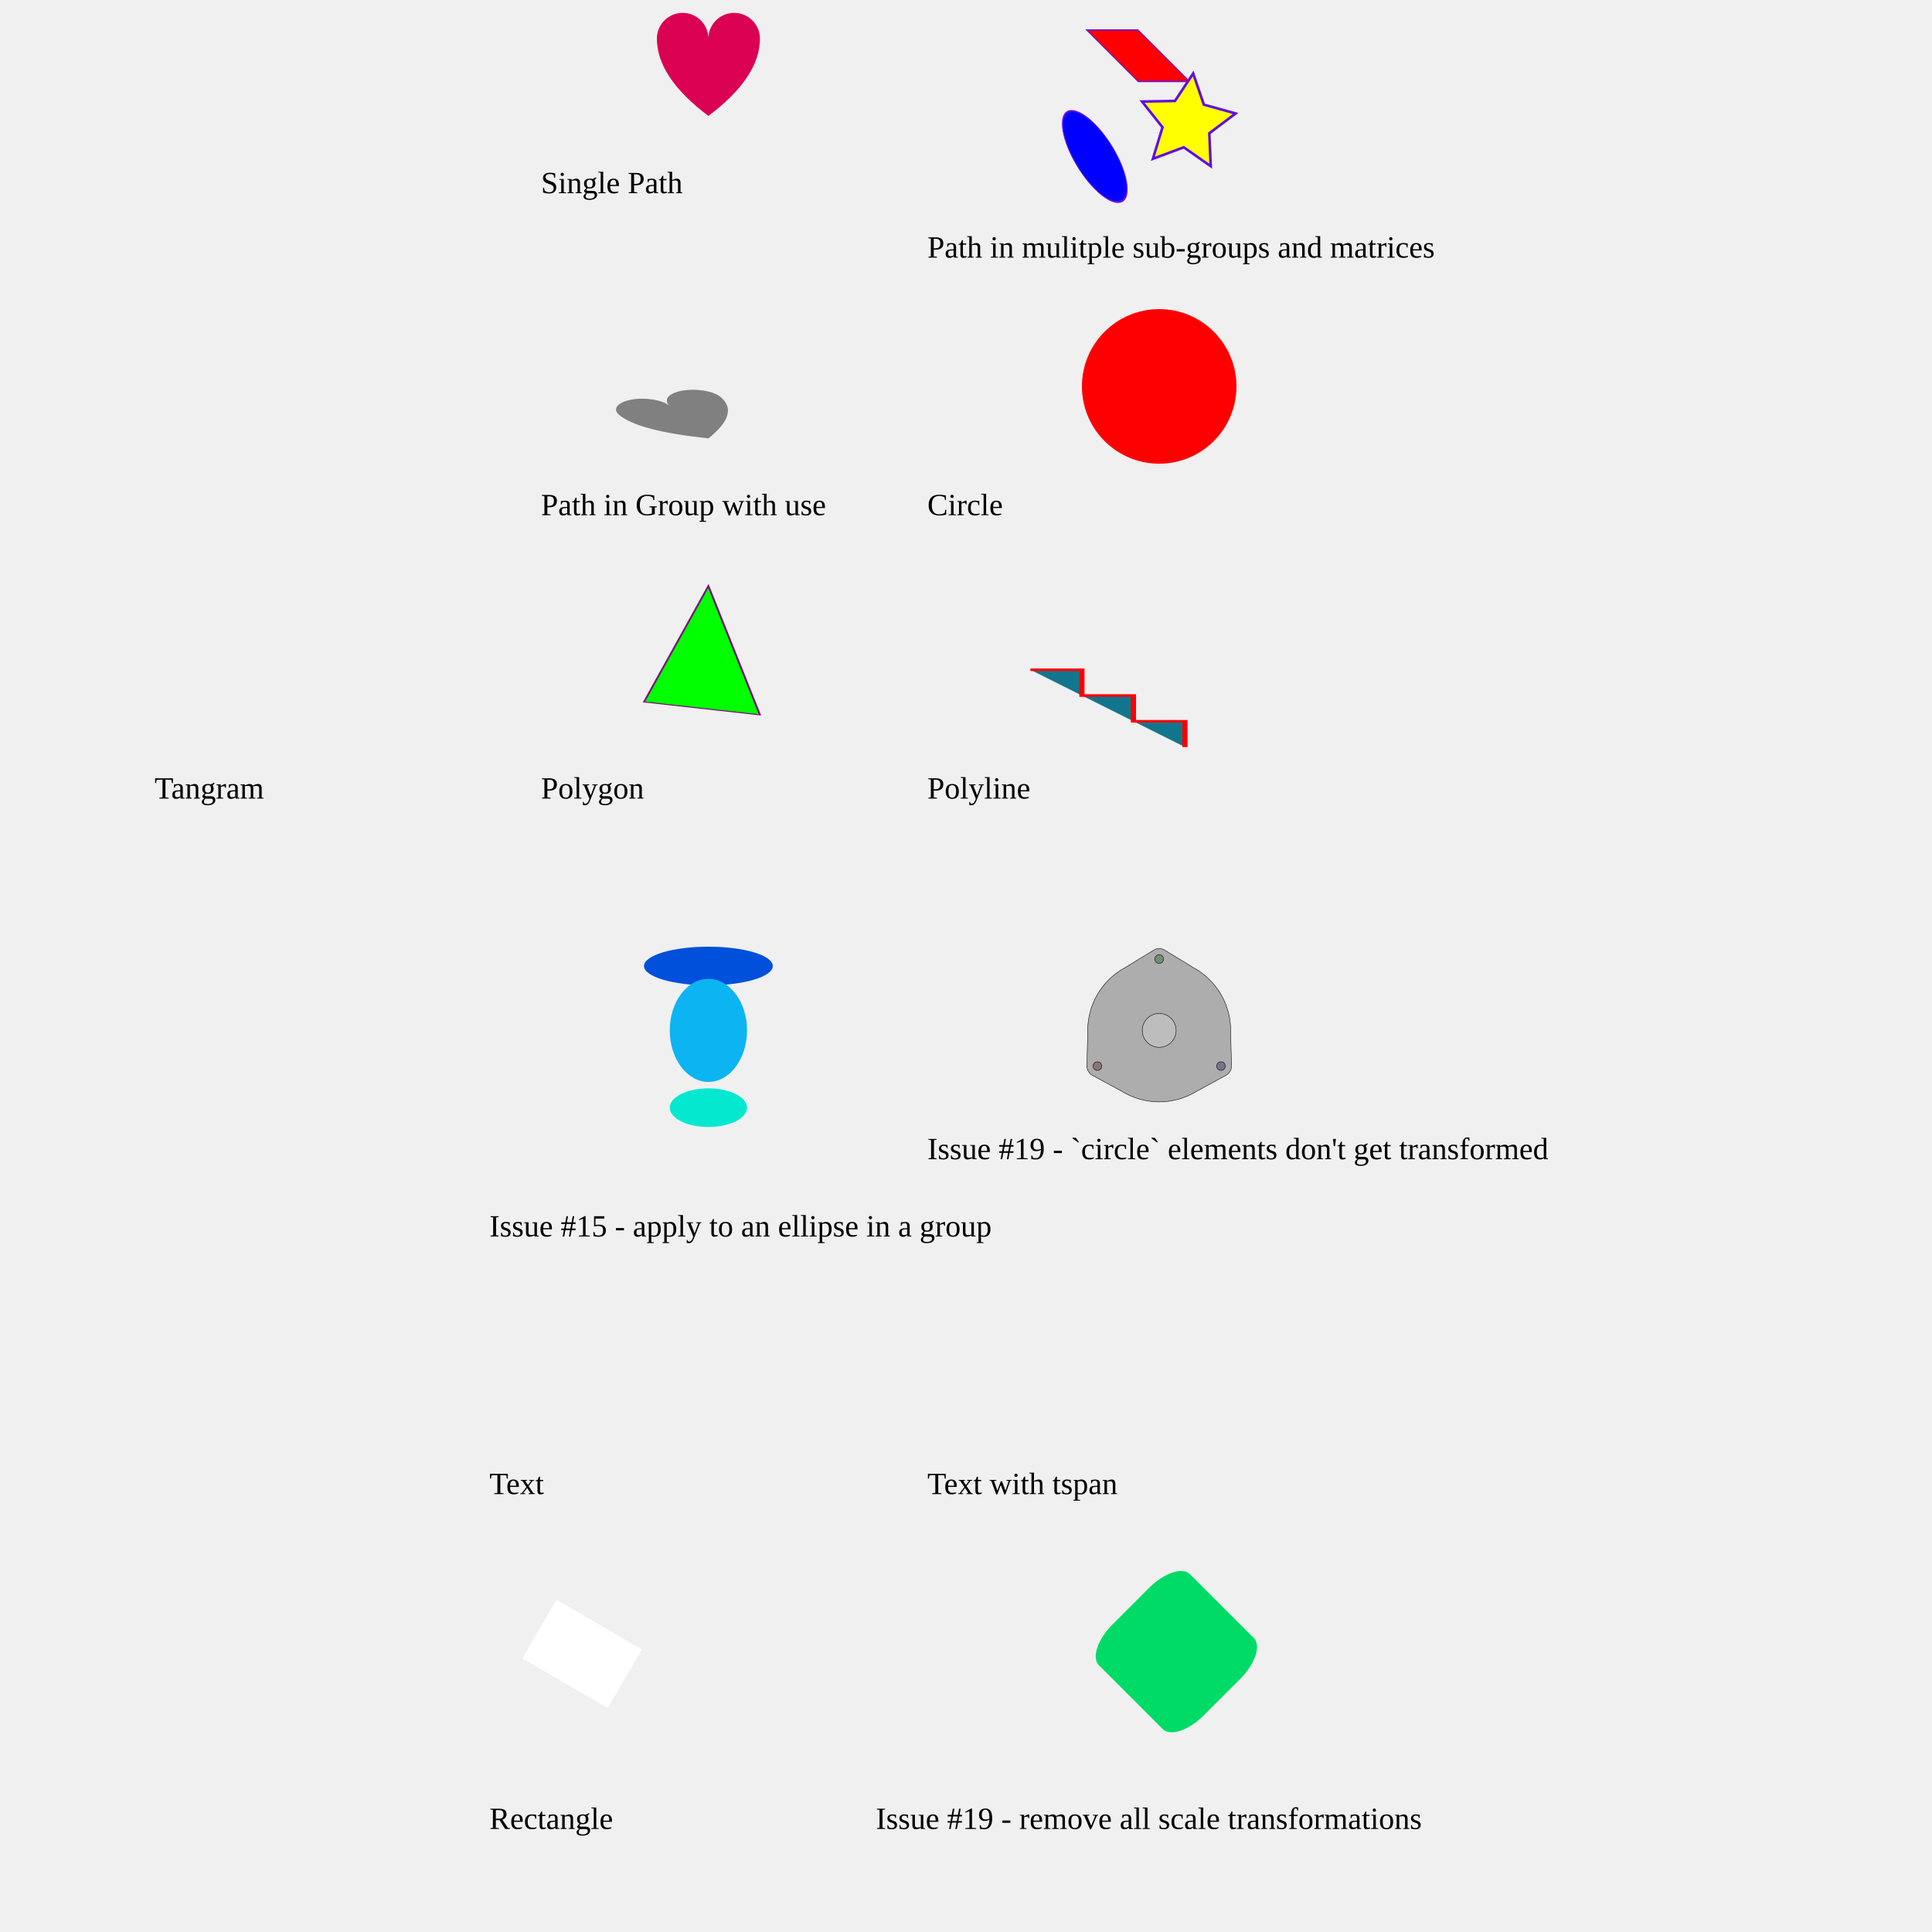
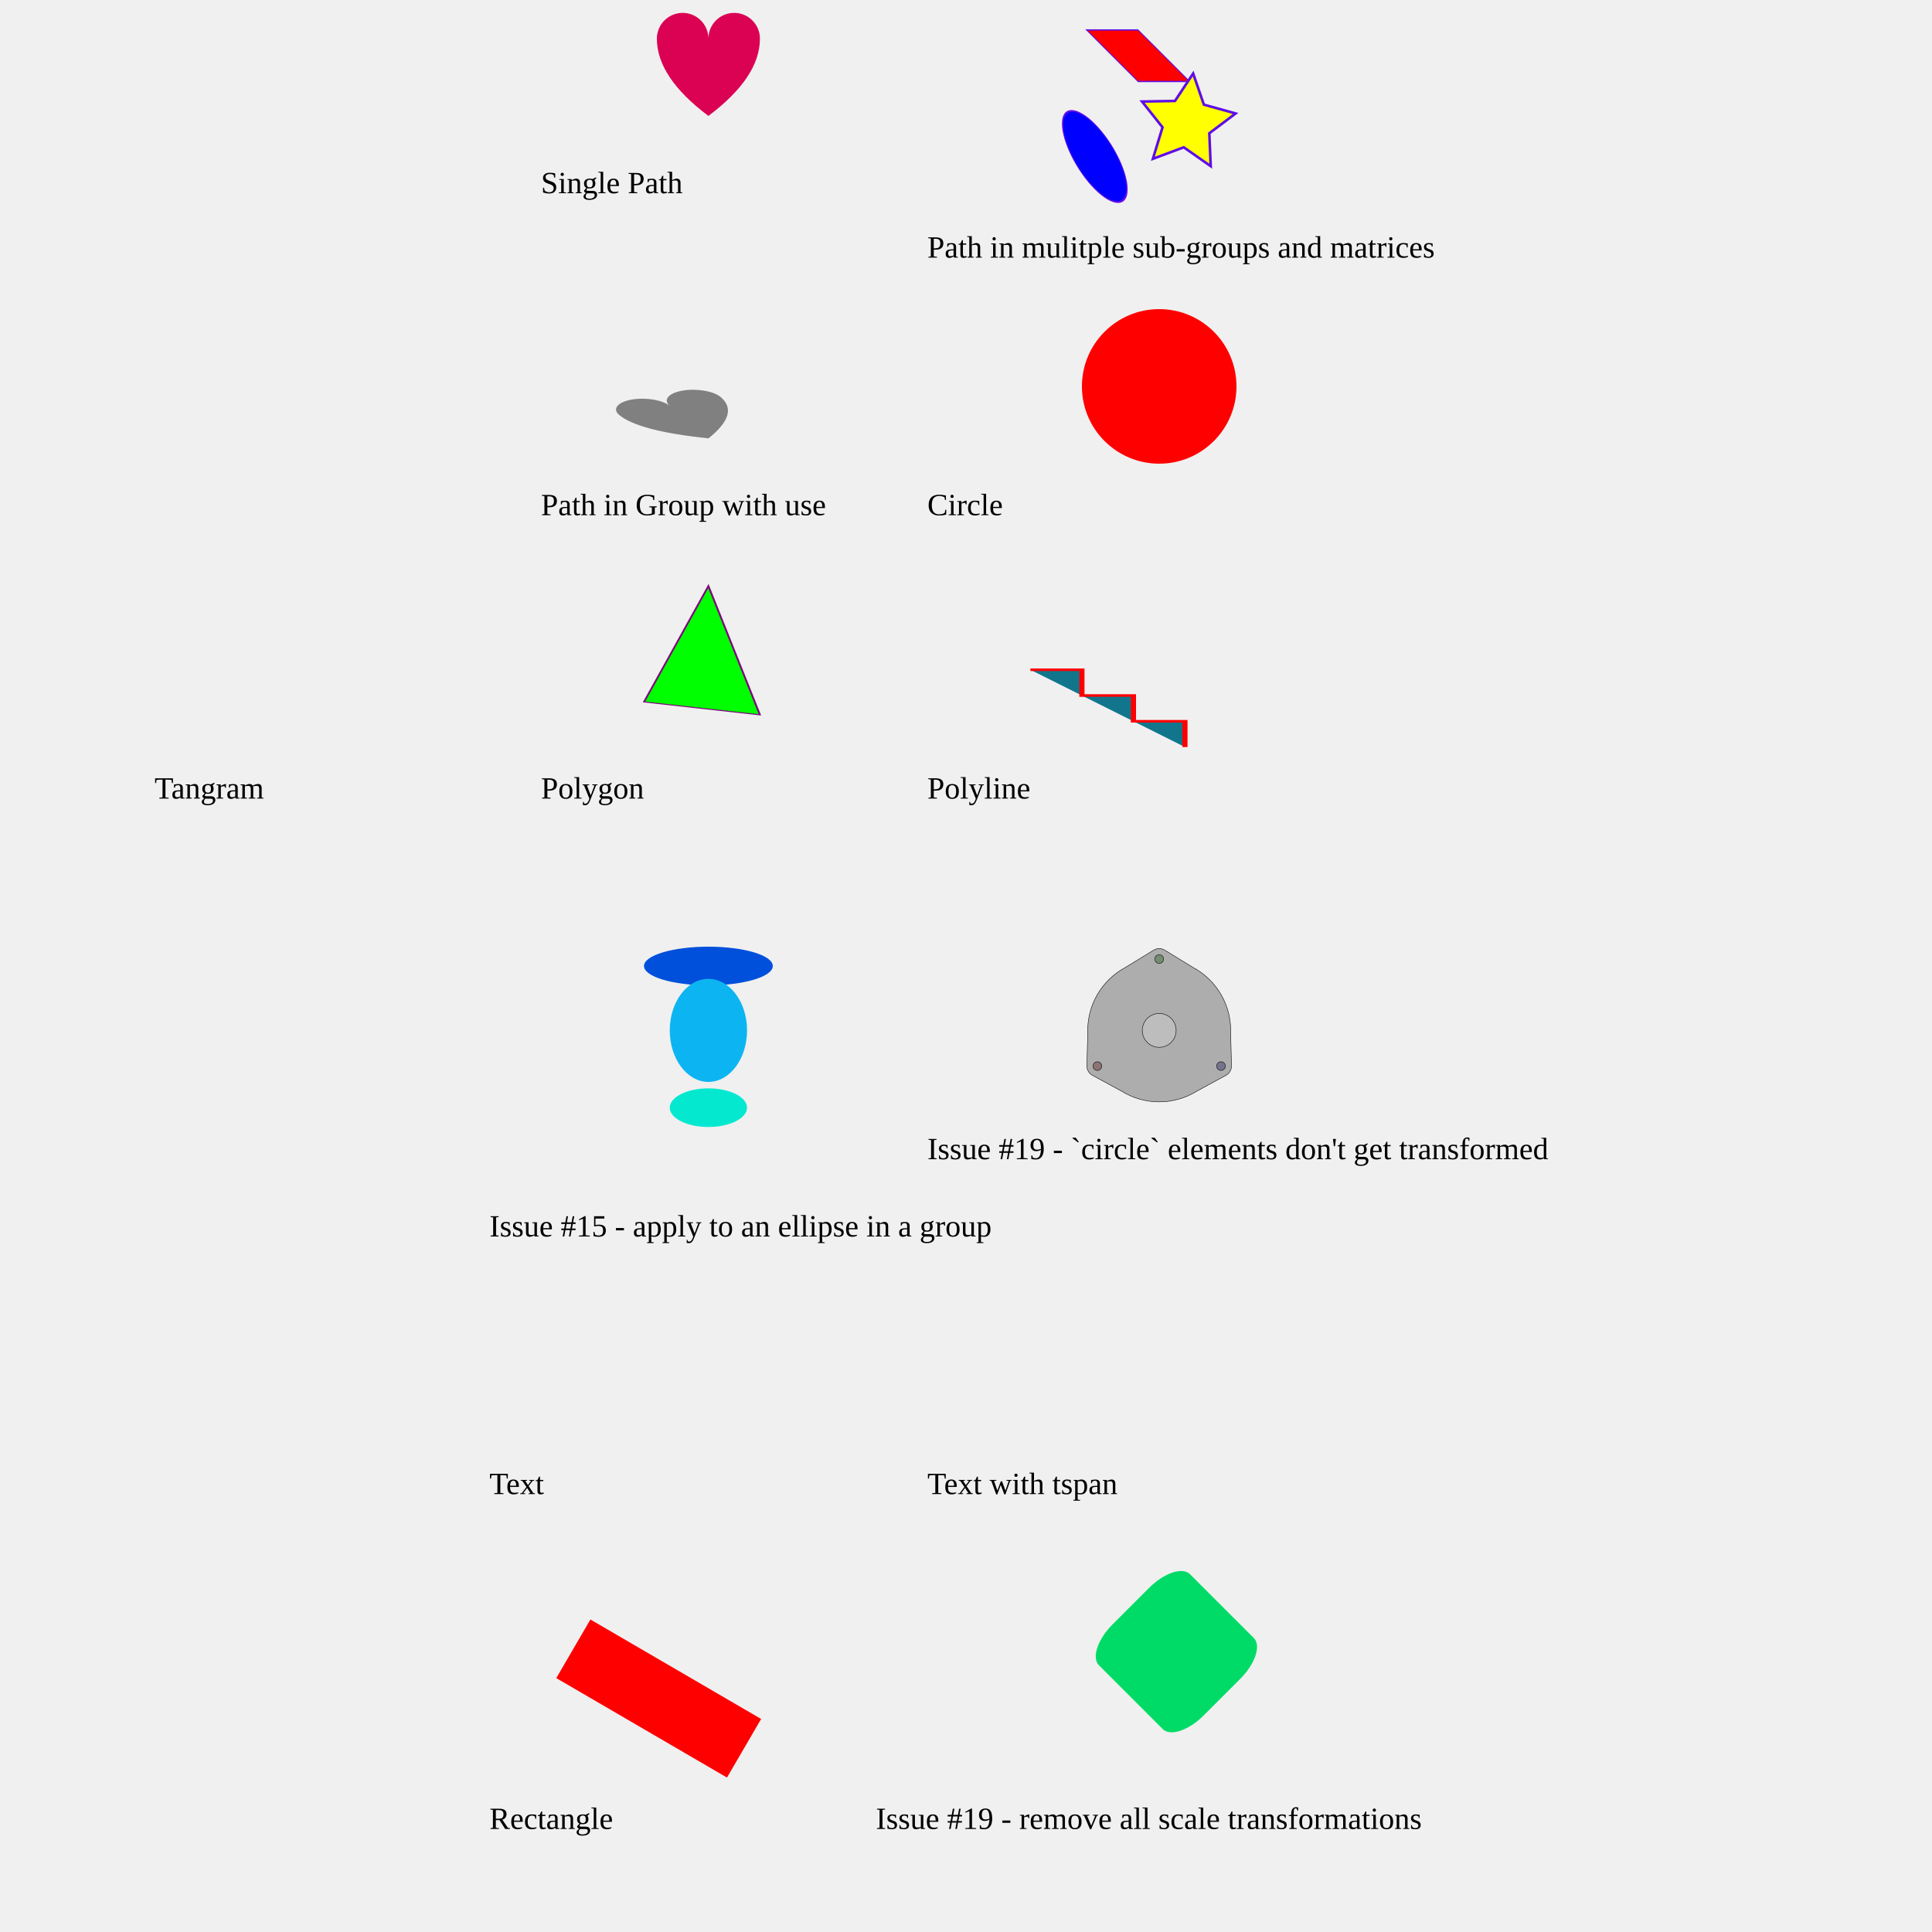
<svg xmlns="http://www.w3.org/2000/svg" viewBox="0 0 1500 1500">
  <style>
    text.desc {
      font-size: 24px;
    }
  </style>
  <text class="desc" x="420" y="150">Single Path</text>
  <path id="heart" d="M 10,30 A 20,20 0,0,1 50,30 A 20,20 0,0,1 90,30 Q 90,60 50,90 Q 10,60 10,30 z" transform="translate(500,0)" style="fill:#db0153" />
  <text class="desc" x="420" y="400">Path in Group with use</text>
  <g id="test-path-group" transform="translate(500, 250)">
    <g id="tpg_1" fill="grey" transform="rotate(-10 50 100)                 translate(-36 45.5)                 skewX(40)                 scale(1 0.5)">
      <path id="heart2" d="M 10,30 A 20,20 0,0,1 50,30 A 20,20 0,0,1 90,30 Q 90,60 50,90 Q 10,60 10,30 z" />
    </g>
  </g>
  <text class="desc" x="720" y="200">Path in mulitple sub-groups and matrices</text>
  <g id="mulitple-sub-groups" transform="translate(750, 0)">
    <g id="msg-1" transform="matrix(1,0,0,1,4,-20)">
      <g id="msg-2" transform="matrix(0.5,0,0,0.5,0,0)">
        <path id="msg-rectangle" style="fill:red;stroke-width:2;stroke:#5f0ce8" d="M 92.642,86.498 H 172.642 V 166.498 H 92.642 Z" transform="matrix(1,0,1,1,0,0)" />
        <path id="msg-circle" style="fill:blue;stroke-width:2;stroke:#5f0ce8" d="m 242,91 a 50,50 0 0 1 -50,50 50,50 0 0 1 -50,-50 50,50 0 0 1 50,-50 50,50 0 0 1 50,50 z" transform="matrix(1,1,0,1,0,0)" />
      </g>
      <path id="msg-star" style="fill:yellow;stroke-width:2;stroke:#5f0ce8" d="m 186.001,149.023 -20.942,-14.665 -23.953,8.938 7.476,-24.449 -15.902,-20.018 25.562,-0.445 14.125,-21.31 8.323,24.173 24.632,6.848 -20.418,15.385 z" />
    </g>
  </g>
  <text class="desc" x="720" y="400">Circle</text>
  <circle id="circle" cx="0" cy="0" r="30" style="fill:red;stroke-width:1.5" transform="translate(900, 300) scale(2)" />
  <text class="desc" x="420" y="620">Polygon</text>
  <polygon id="triangle" points="200,10 250,190 160,210" style="fill:lime;stroke:purple;stroke-width:1.5" transform="translate(750, 450) scale(-1 0.5)" />
  <text class="desc" x="720" y="620">Polyline</text>
  <polyline id="steps" points="0,40 40,40 40,80 80,80 80,120 120,120 120,160" style="fill:#11768c;stroke:red;stroke-width:4" transform="translate(800, 500) scale(1 0.5)" />
  <text class="desc" x="380" y="1160">Text</text>
  <text class="desc" x="720" y="1160">Text with tspan</text>
  <text class="desc" x="120" y="620">Tangram</text>
  <text class="desc" x="380" y="960">Issue #15 - apply to an ellipse in a group</text>
  <g id="issue-15" transform="translate(550, 750)">
    <ellipse id="issue-15_1" cx="0" cy="0" rx="50" ry="30" style="fill:#0050DB;stroke-width:1.5" transform="scale(1 0.5)" />
    <ellipse id="issue-15_2" cx="0" cy="50" rx="60" ry="40" style="fill:#0CB5F2;stroke-width:1.5" transform="scale(0.5 1)" />
    <ellipse id="issue-15_3" cx="0" cy="100" rx="30" ry="15" style="fill:#05E8D0;stroke-width:1.5" transform="translate(0 10)" />
  </g>
  <text class="desc" x="720" y="900">Issue #19 - `circle` elements don't get transformed</text>
  <g id="issue-19" transform="translate(900, 800) scale(1,-1)">
    <path id="issue-19_1" d="M 55.469 -1.858 A 55.5 55.5 0 0 1 26.125 48.967L 4.252 62.352 A 8.147 8.147 0 0 1 -4.252 62.352L -26.125 48.967 A 55.5 55.5 0 0 1 -55.469 -1.858L -56.125 -27.493 A 8.147 8.147 0 0 1 -51.872 -34.859L -29.344 -47.108 A 55.5 55.5 0 0 1 29.344 -47.108L 51.872 -34.859 A 8.147 8.147 0 0 1 56.125 -27.493L 55.469 -1.858 " style="stroke:#000;stroke-width:0.35;fill:#29292955;fill-rule:evenodd" />
    <circle id="issue-19_2" cx="4.39931227243e-24" cy="1.67346641155e-24" r="13.145" style="stroke:#000;stroke-width:0.35;fill:#e0e0e055" />
    <circle id="issue-19_3" cx="-47.981" cy="-27.702" r="3.378" style="stroke:#000;stroke-width:0.35;fill:#50000055" />
    <circle id="issue-19_4" cx="2.61025905349e-29" cy="55.403" r="3.378" style="stroke:#000;stroke-width:0.35;fill:#00500055" />
    <circle id="issue-19_5" cx="47.981" cy="-27.702" r="3.378" style="stroke:#000;stroke-width:0.35;fill:#00005055" />
  </g>
  <text class="desc" x="680" y="1420">Issue #19 - remove all scale transformations</text>
  <rect id="issue-10" x="350" y="20" width="100" height="100" rx="15" ry="30" style="fill:#00DB67" transform="translate(680, 950) rotate(45) scale(1,1)" />
  <text class="desc" x="380" y="1420">Rectangle</text>
  <g id="test-path-group" transform="translate(380, 1260)">
-     <rect id="rectangle" y="-20.508" x="30.454" height="52.654" width="76.699" style="fill:#fff" transform="rotate(30.22803, 15, 15)       scale(1, -1)" />
+     <rect id="rectangle" y="-20.508" x="30.454" height="52.654" width="76.699" style="fill:#f00" transform="rotate(30.22803, 15, 15)       scale(2, -1)" />
  </g>
</svg>
